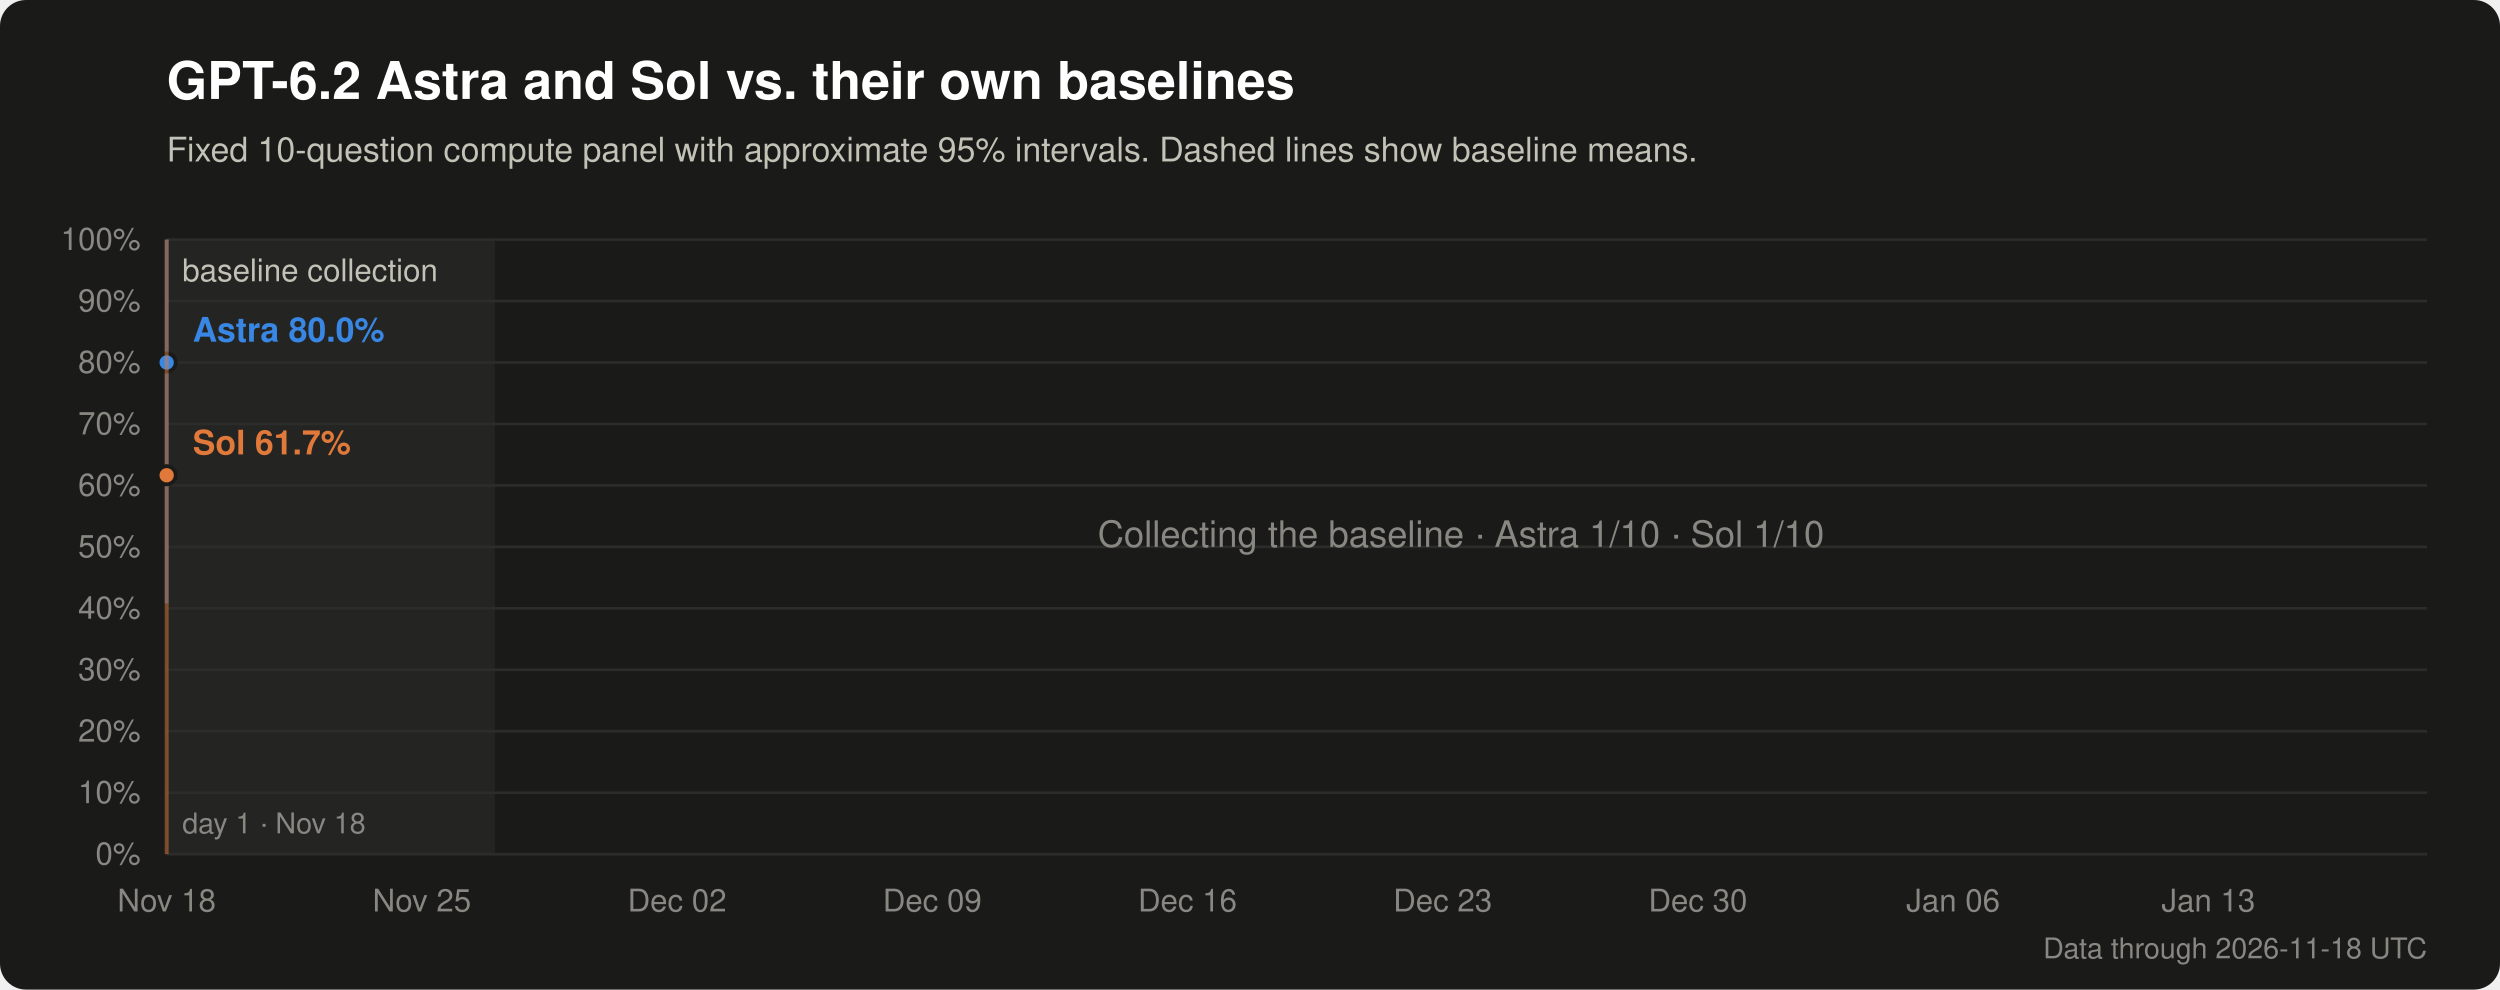
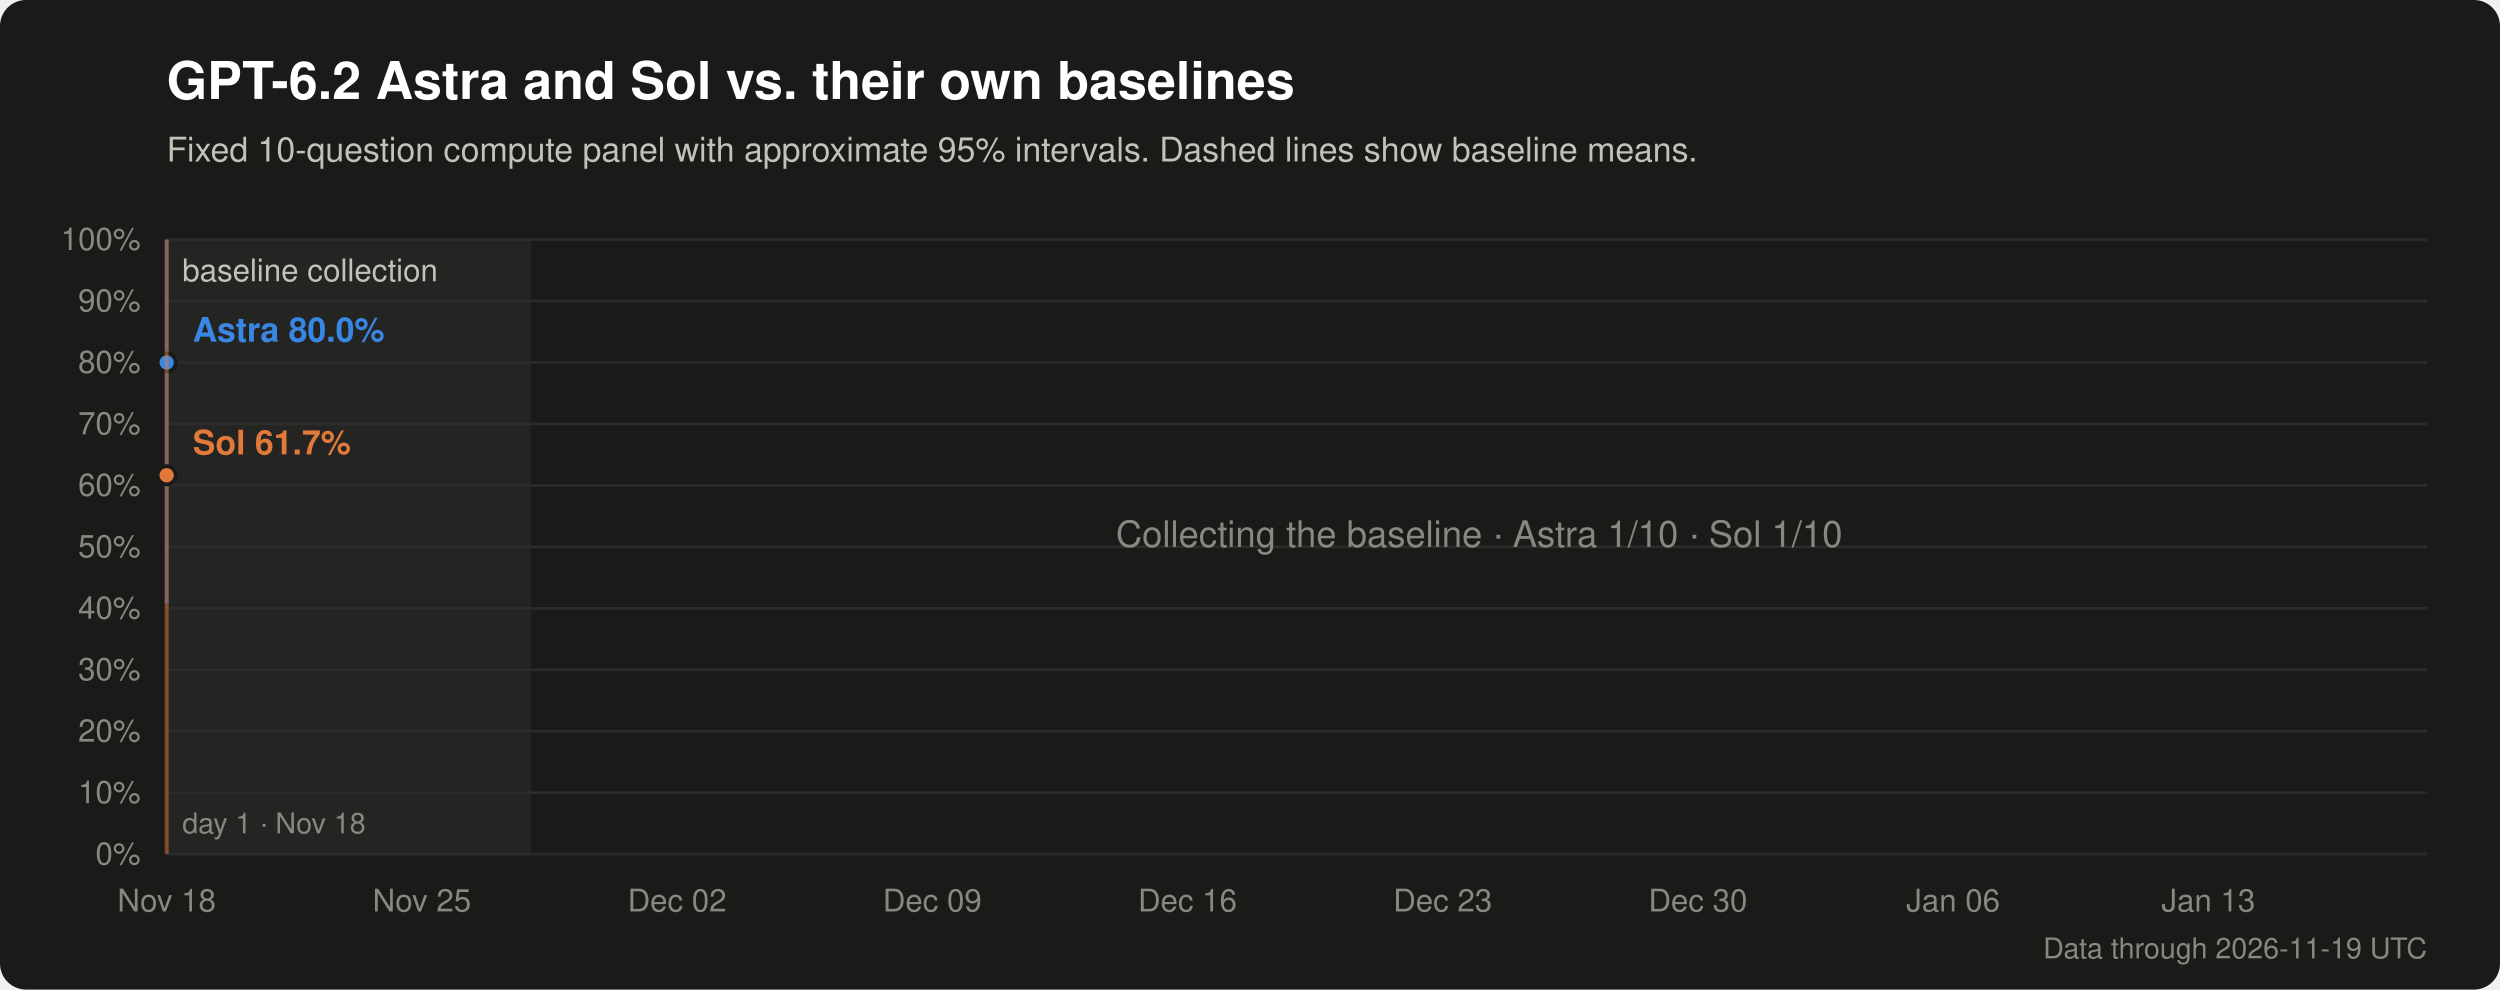
<svg xmlns="http://www.w3.org/2000/svg" width="960" height="380" viewBox="0 0 960 380" font-family="-apple-system, BlinkMacSystemFont, Helvetica, Arial, sans-serif" role="img" aria-labelledby="t d">
  <rect width="960" height="380" rx="10" fill="#1a1a19" />
  <text x="64" y="38" fill="#ffffff" font-size="20" font-weight="600">GPT-6.2 Astra and Sol vs. their own baselines</text>
  <text x="64" y="62" fill="#c3c2b7" font-size="13">Fixed 10-question compute panel with approximate 95% intervals. Dashed lines show baseline means.</text>
  <line x1="64" y1="328.0" x2="932" y2="328.0" stroke="#2c2c2a" />
  <text x="54" y="332.0" text-anchor="end" fill="#898781" font-size="12">0%</text>
  <line x1="64" y1="304.4" x2="932" y2="304.4" stroke="#2c2c2a" />
  <text x="54" y="308.4" text-anchor="end" fill="#898781" font-size="12">10%</text>
  <line x1="64" y1="280.8" x2="932" y2="280.8" stroke="#2c2c2a" />
  <text x="54" y="284.8" text-anchor="end" fill="#898781" font-size="12">20%</text>
  <line x1="64" y1="257.2" x2="932" y2="257.2" stroke="#2c2c2a" />
  <text x="54" y="261.2" text-anchor="end" fill="#898781" font-size="12">30%</text>
  <line x1="64" y1="233.6" x2="932" y2="233.6" stroke="#2c2c2a" />
  <text x="54" y="237.6" text-anchor="end" fill="#898781" font-size="12">40%</text>
  <line x1="64" y1="210.0" x2="932" y2="210.0" stroke="#2c2c2a" />
  <text x="54" y="214.0" text-anchor="end" fill="#898781" font-size="12">50%</text>
  <line x1="64" y1="186.4" x2="932" y2="186.4" stroke="#2c2c2a" />
  <text x="54" y="190.4" text-anchor="end" fill="#898781" font-size="12">60%</text>
  <line x1="64" y1="162.8" x2="932" y2="162.8" stroke="#2c2c2a" />
  <text x="54" y="166.8" text-anchor="end" fill="#898781" font-size="12">70%</text>
  <line x1="64" y1="139.2" x2="932" y2="139.2" stroke="#2c2c2a" />
  <text x="54" y="143.2" text-anchor="end" fill="#898781" font-size="12">80%</text>
  <line x1="64" y1="115.6" x2="932" y2="115.6" stroke="#2c2c2a" />
  <text x="54" y="119.6" text-anchor="end" fill="#898781" font-size="12">90%</text>
  <line x1="64" y1="92.0" x2="932" y2="92.0" stroke="#2c2c2a" />
  <text x="54" y="96.0" text-anchor="end" fill="#898781" font-size="12">100%</text>
-   <rect x="64" y="92" width="126.0" height="236" fill="#2c2c2a" opacity="0.6" />
+   <rect x="64" y="92" width="140.0" height="236" fill="#2c2c2a" opacity="0.6" />
  <text x="70" y="108" fill="#c3c2b7" font-size="12">baseline collection</text>
  <text x="70" y="320" fill="#898781" font-size="11">day 1 · Nov 18</text>
  <text x="64.0" y="350" text-anchor="middle" fill="#898781" font-size="12">Nov 18</text>
  <text x="162.0" y="350" text-anchor="middle" fill="#898781" font-size="12">Nov 25</text>
  <text x="260.0" y="350" text-anchor="middle" fill="#898781" font-size="12">Dec 02</text>
  <text x="358.0" y="350" text-anchor="middle" fill="#898781" font-size="12">Dec 09</text>
  <text x="456.0" y="350" text-anchor="middle" fill="#898781" font-size="12">Dec 16</text>
  <text x="554.0" y="350" text-anchor="middle" fill="#898781" font-size="12">Dec 23</text>
  <text x="652.0" y="350" text-anchor="middle" fill="#898781" font-size="12">Dec 30</text>
  <text x="750.0" y="350" text-anchor="middle" fill="#898781" font-size="12">Jan 06</text>
  <text x="848.0" y="350" text-anchor="middle" fill="#898781" font-size="12">Jan 13</text>
  <line x1="64.0" y1="231.7" x2="64.0" y2="92.0" stroke="#3987e5" stroke-width="1.5" opacity="0.5" />
  <circle cx="64.0" cy="139.2" r="3.5" fill="#3987e5" stroke="#1a1a19" stroke-width="1.5" />
  <line x1="64.0" y1="328.0" x2="64.0" y2="92.0" stroke="#e0793a" stroke-width="1.5" opacity="0.5" />
  <circle cx="64.0" cy="182.5" r="3.5" fill="#e0793a" stroke="#1a1a19" stroke-width="1.5" />
  <text x="74.0" y="131.2" text-anchor="start" fill="#3987e5" font-size="13" font-weight="600">Astra 80.0%</text>
  <text x="74.0" y="174.5" text-anchor="start" fill="#e0793a" font-size="13" font-weight="600">Sol 61.7%</text>
-   <text x="561.0" y="210.0" text-anchor="middle" fill="#898781" font-size="14">Collecting the baseline · Astra 1/10 · Sol 1/10</text>
-   <text x="932" y="368" text-anchor="end" fill="#898781" font-size="11">Data through 2026-11-18 UTC</text>
+   <text x="568.0" y="210.0" text-anchor="middle" fill="#898781" font-size="14">Collecting the baseline · Astra 1/10 · Sol 1/10</text>
+   <text x="932" y="368" text-anchor="end" fill="#898781" font-size="11">Data through 2026-11-19 UTC</text>
</svg>
